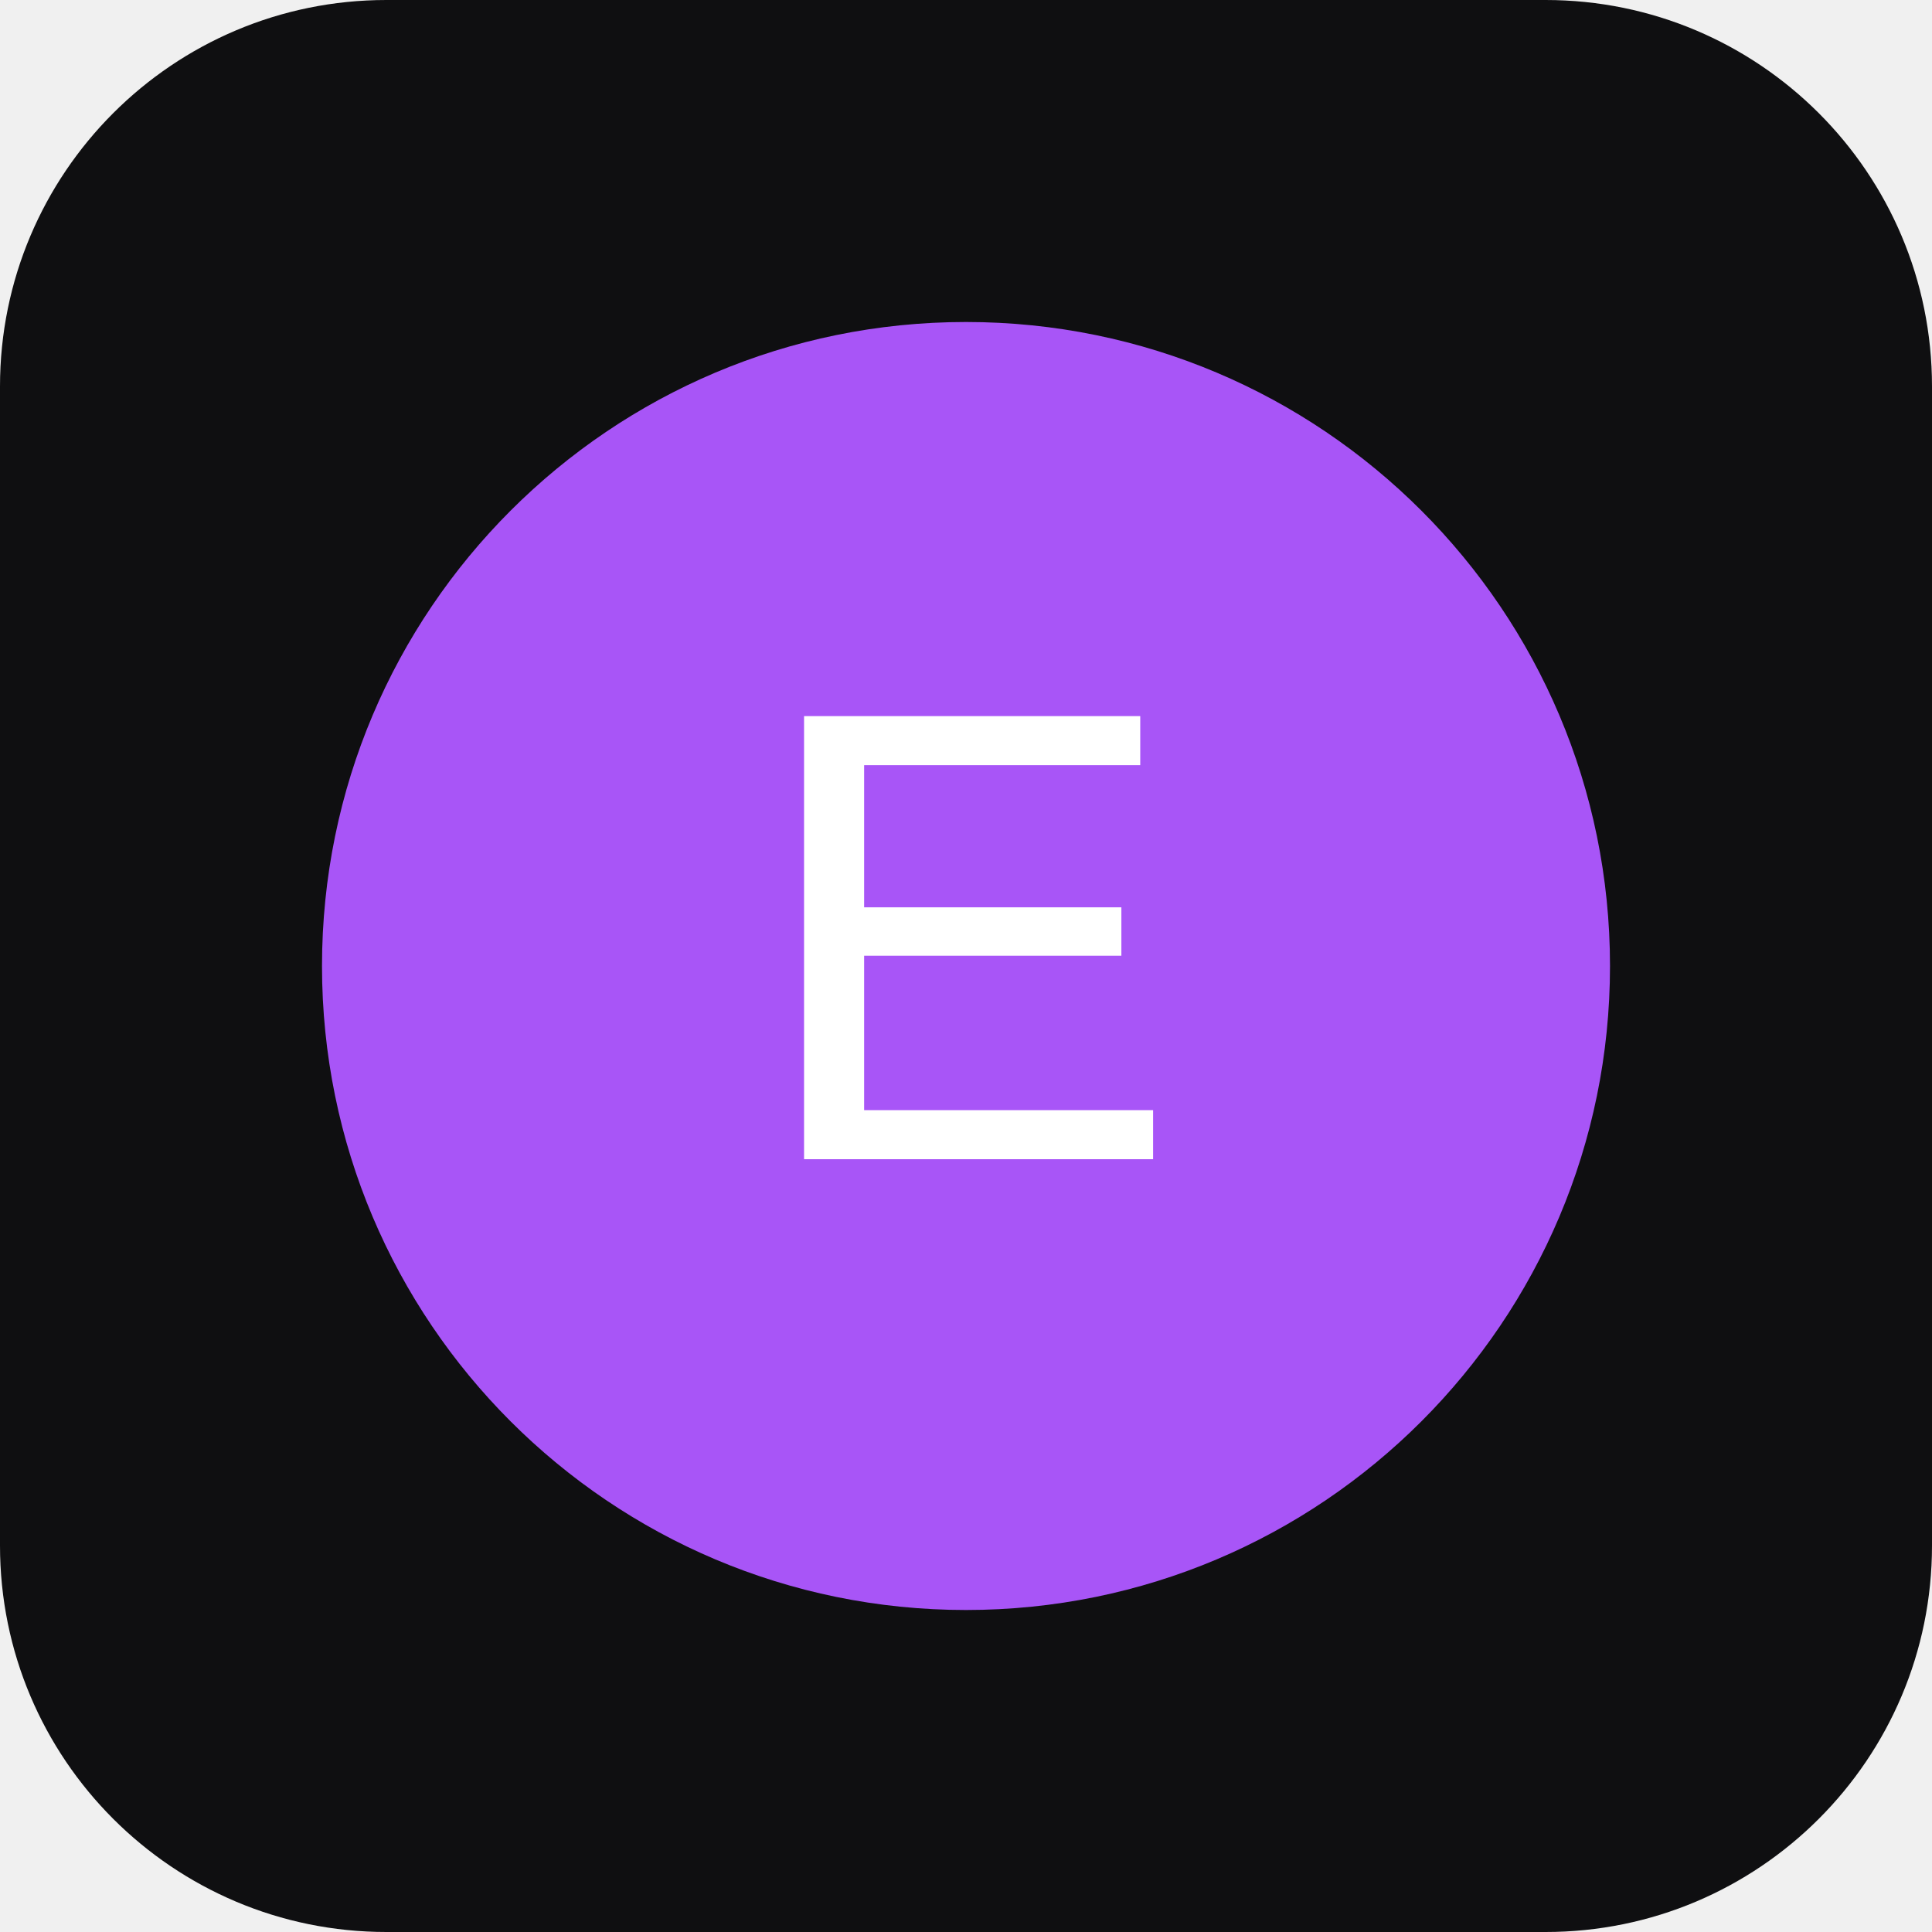
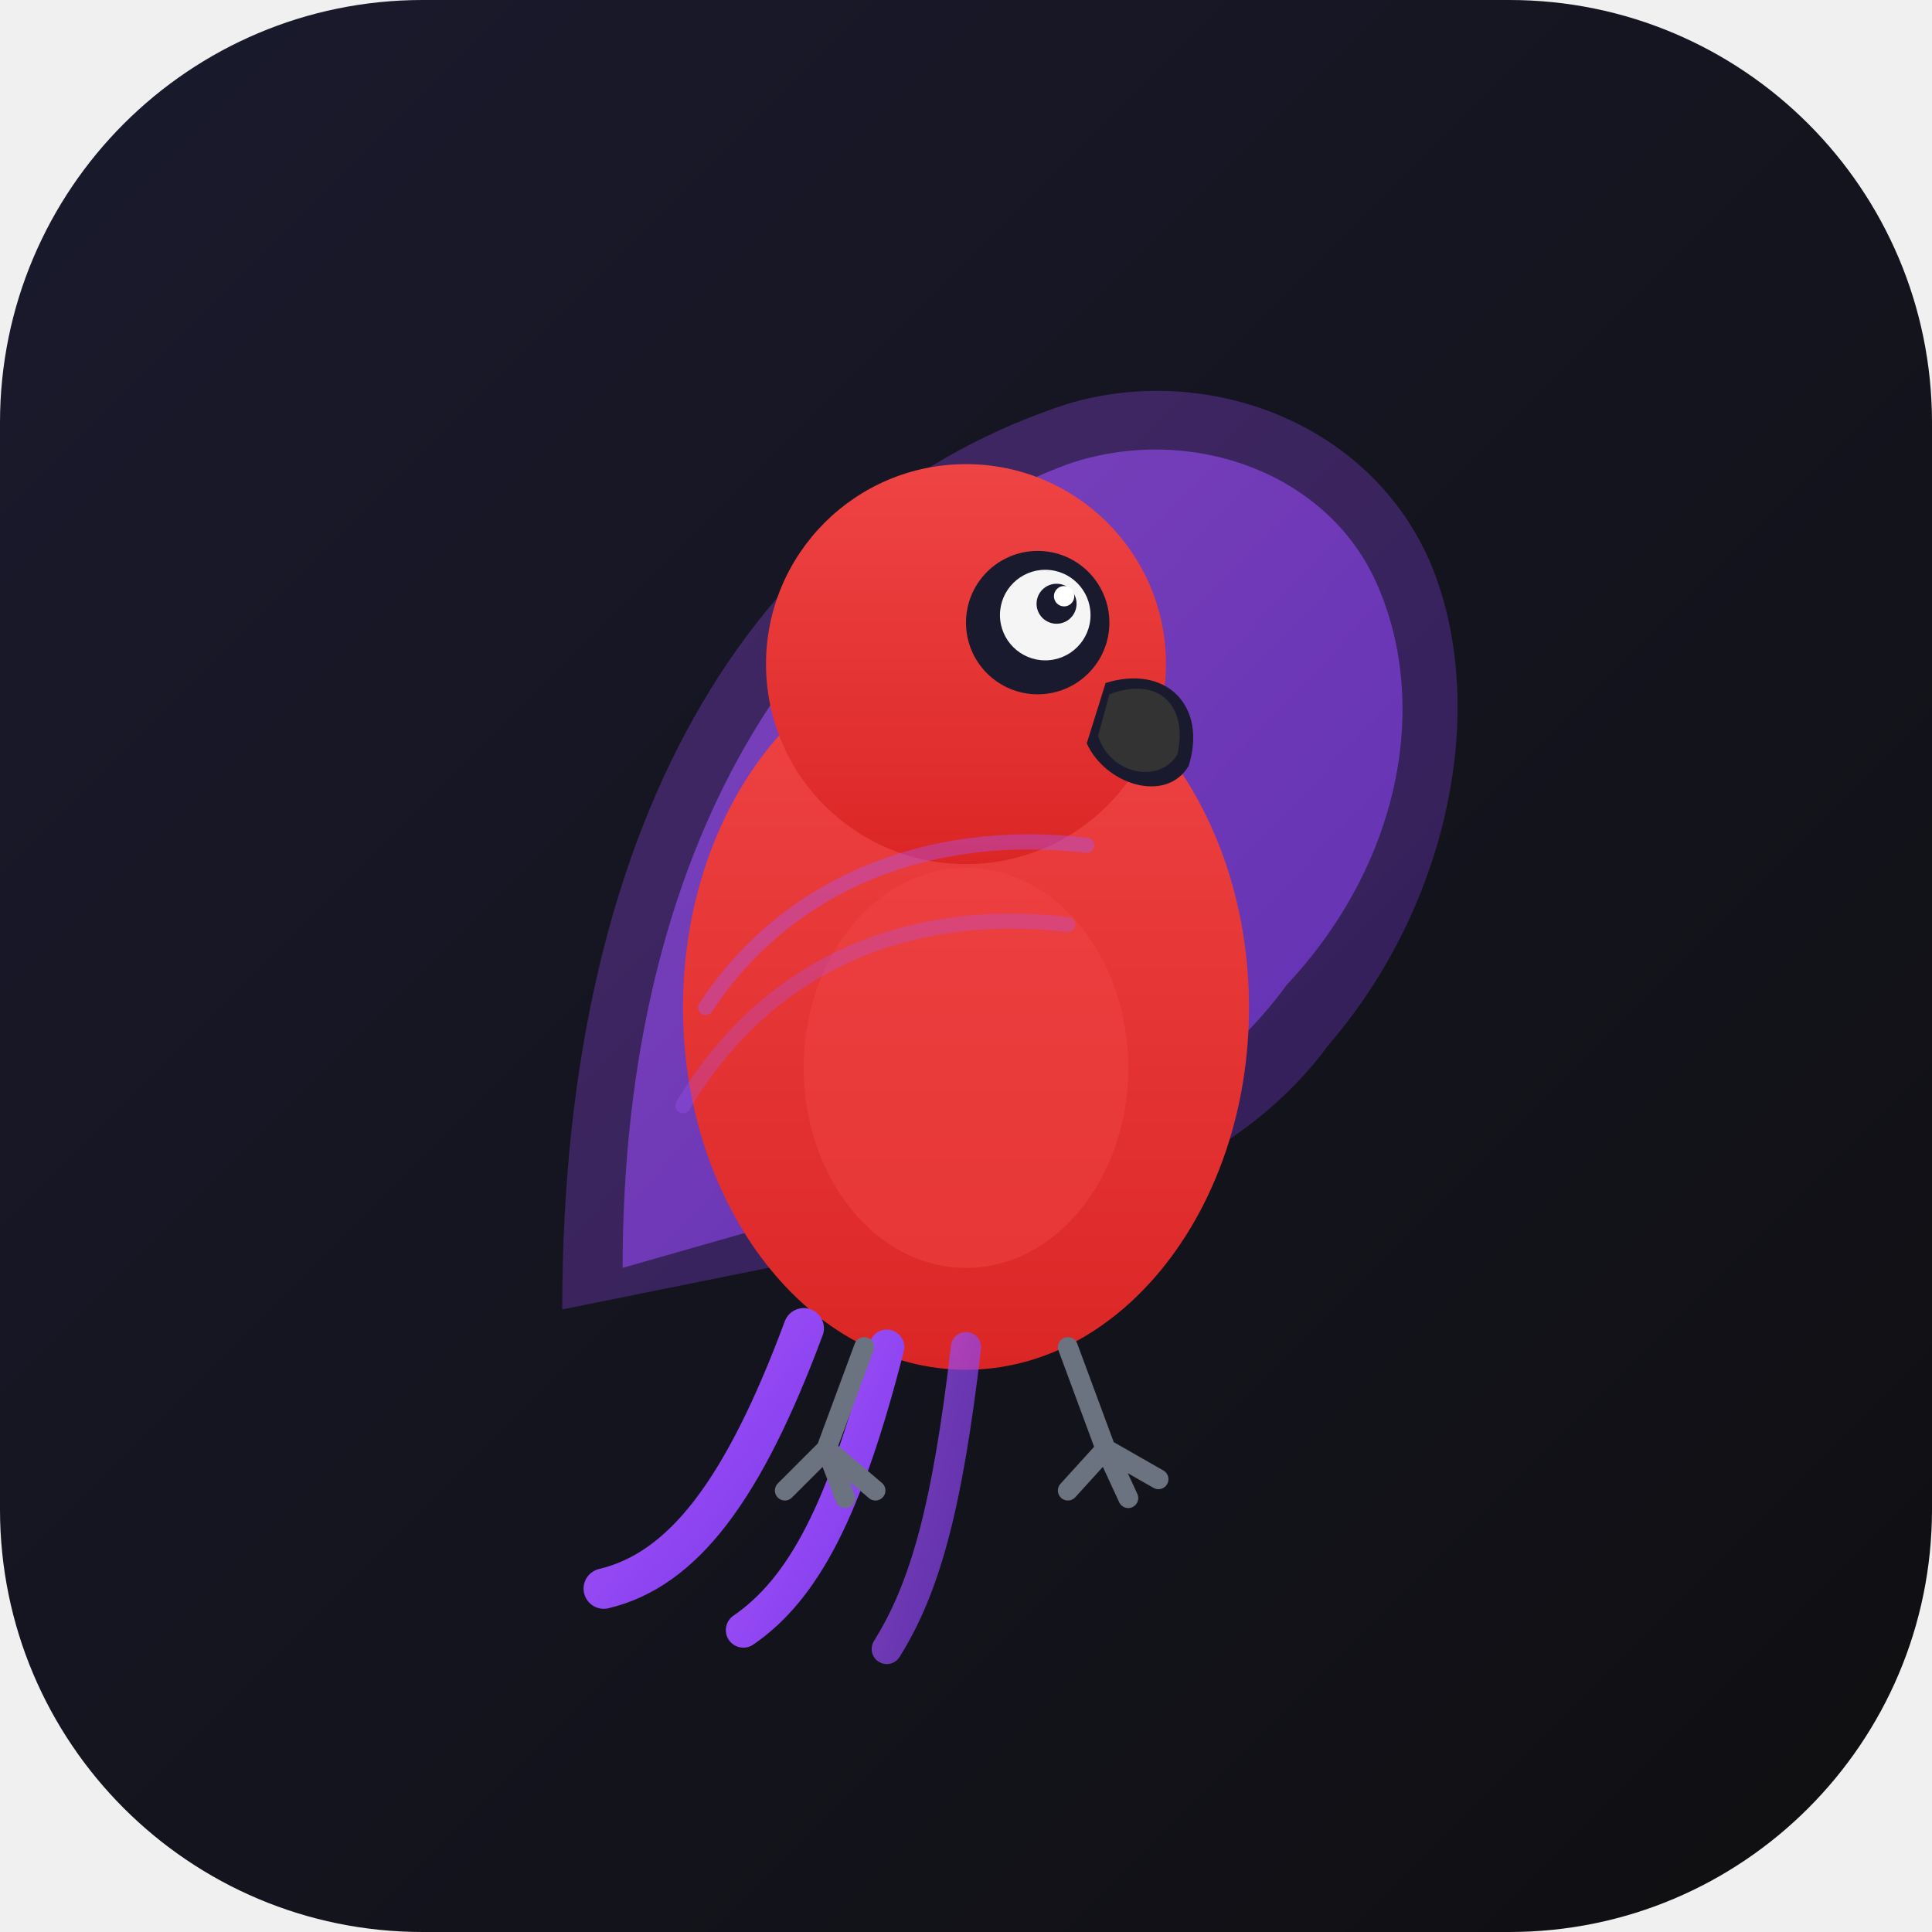
<svg xmlns="http://www.w3.org/2000/svg" width="512" height="512" viewBox="0 0 512 512">
-   <rect width="512" height="512" rx="102.4" fill="#0F0F11" />
-   <circle cx="256" cy="256" r="170.667" fill="#A855F7" />
-   <text x="256" y="307.2" text-anchor="middle" font-size="170.667" fill="white" font-family="Arial">E</text>
+   <defs>
+     <linearGradient id="bg5" x1="0" y1="0" x2="1" y2="1">
+       <stop offset="0%" stop-color="#1a1a2e" />
+       <stop offset="100%" stop-color="#0f0f11" />
+     </linearGradient>
+     <linearGradient id="feather5" x1="0" y1="0" x2="1" y2="1">
+       <stop offset="0%" stop-color="#a855f7" />
+       <stop offset="100%" stop-color="#7c3aed" />
+     </linearGradient>
+     <linearGradient id="body5" x1="0" y1="0" x2="0" y2="1">
+       <stop offset="0%" stop-color="#ef4444" />
+       <stop offset="100%" stop-color="#dc2626" />
+     </linearGradient>
+   </defs>
+   <rect width="512" height="512" rx="112" fill="url(#bg5)" />
+   <path d="M149 347 C149 213, 203 133, 283 107 C320 96, 363 112, 379 149 C395 187, 384 240, 352 277 C336 299, 309 315, 283 320 Z" fill="url(#feather5)" opacity="0.3" />
+   <path d="M165 336 C165 224, 213 149, 283 123 C315 112, 352 125, 365 155 C379 187, 371 229, 341 261 C325 283, 301 299, 277 304 Z" fill="url(#feather5)" opacity="0.6" />
+   <ellipse cx="256" cy="267" rx="75" ry="96" fill="url(#body5)" />
+   <ellipse cx="256" cy="283" rx="43" ry="53" fill="#ef4444" opacity="0.5" />
+   <circle cx="256" cy="176" r="53" fill="url(#body5)" />
+   <circle cx="275" cy="165" r="19" fill="#1a1a2e" />
+   <circle cx="277" cy="163" r="12" fill="#f5f5f5" />
+   <circle cx="280" cy="160" r="5.3" fill="#1a1a2e" />
+   <circle cx="282" cy="158" r="2.7" fill="#ffffff" />
+   <path d="M293 181 C309 176, 320 187, 315 203 C309 213, 293 208, 288 197 Z" fill="#1a1a2e" />
+   <path d="M294 184 C307 179, 315 187, 312 200 C307 208, 294 205, 291 195 Z" fill="#333" />
+   <path d="M213 352 C197 395, 181 416, 160 421" stroke="url(#feather5)" stroke-width="10.7" fill="none" stroke-linecap="round" />
+   <path d="M235 357 C224 400, 213 421, 197 432" stroke="url(#feather5)" stroke-width="9.3" fill="none" stroke-linecap="round" />
+   <path d="M256 357 C251 400, 245 421, 235 437" stroke="url(#feather5)" stroke-width="8" fill="none" stroke-linecap="round" opacity="0.7" />
+   <path d="M229 357 L219 384 M219 384 L208 395 M219 384 L224 397 M219 384 L232 395" stroke="#6b7280" stroke-width="5.3" fill="none" stroke-linecap="round" />
+   <path d="M283 357 L293 384 M293 384 L283 395 M293 384 L299 397 M293 384 L307 392" stroke="#6b7280" stroke-width="5.3" fill="none" stroke-linecap="round" />
+   <path d="M187 267 C208 235, 245 219, 288 224" stroke="#a855f7" stroke-width="4" fill="none" opacity="0.4" stroke-linecap="round" />
+   <path d="M181 293 C203 256, 240 240, 283 245" stroke="#a855f7" stroke-width="4" fill="none" opacity="0.3" stroke-linecap="round" />
</svg>
